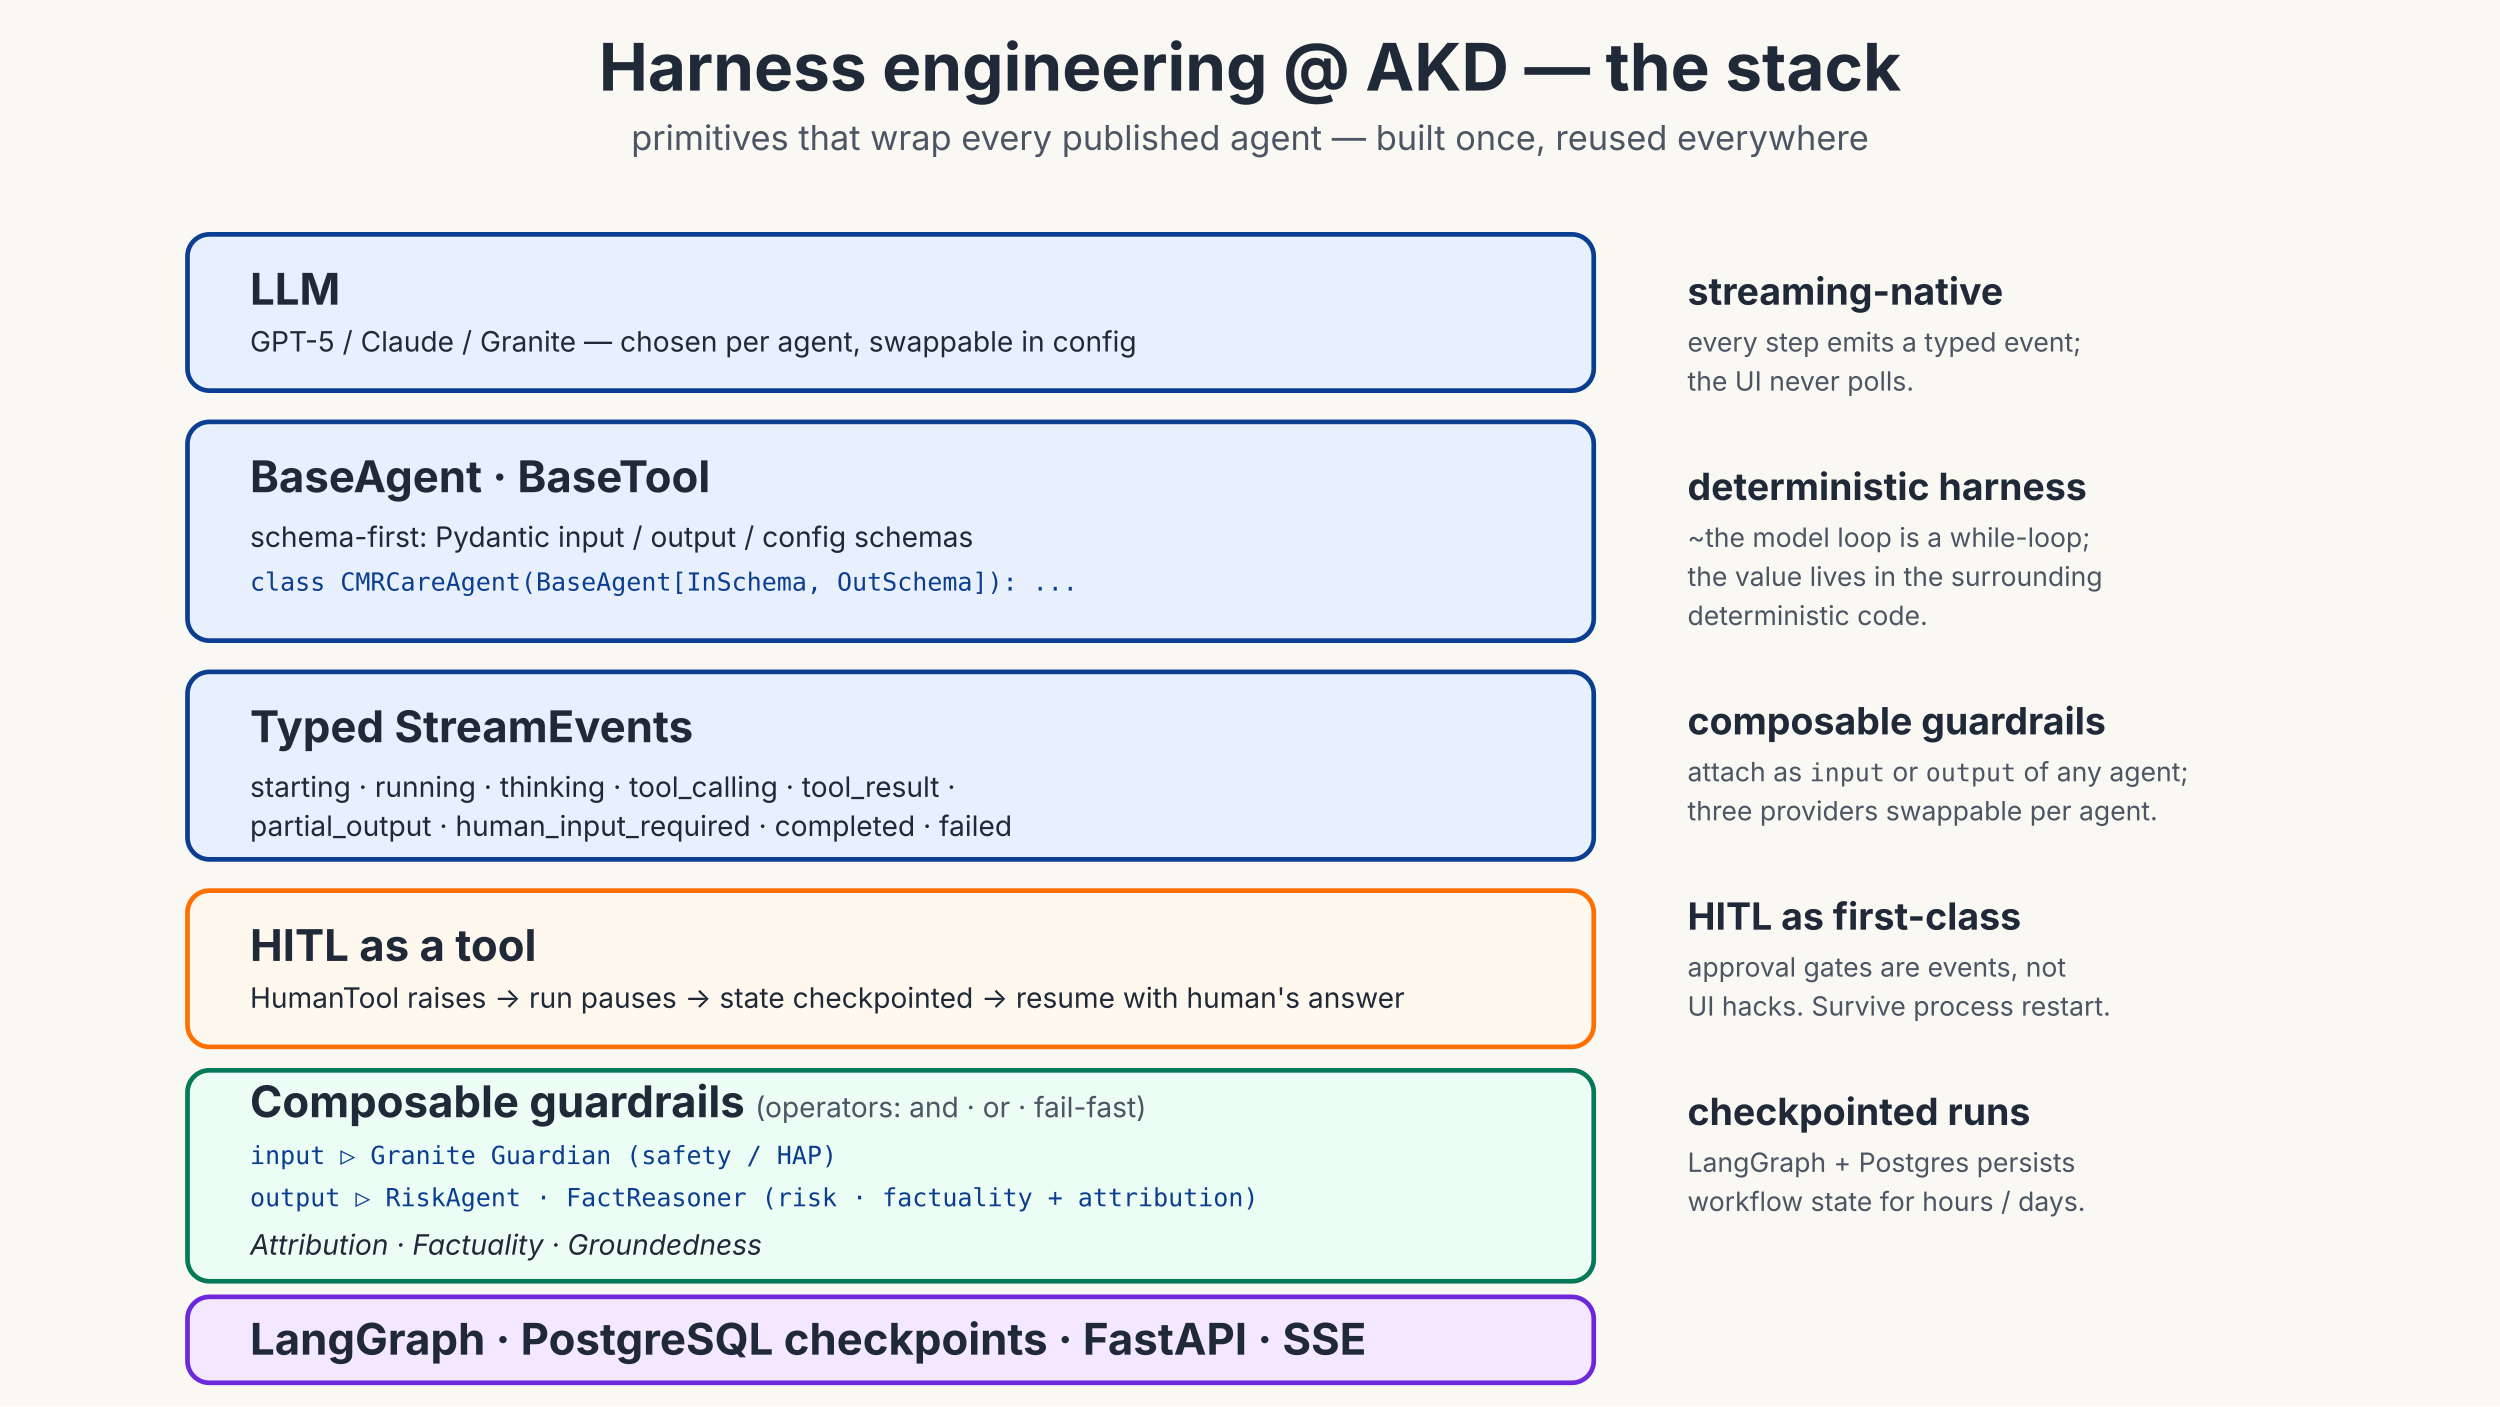
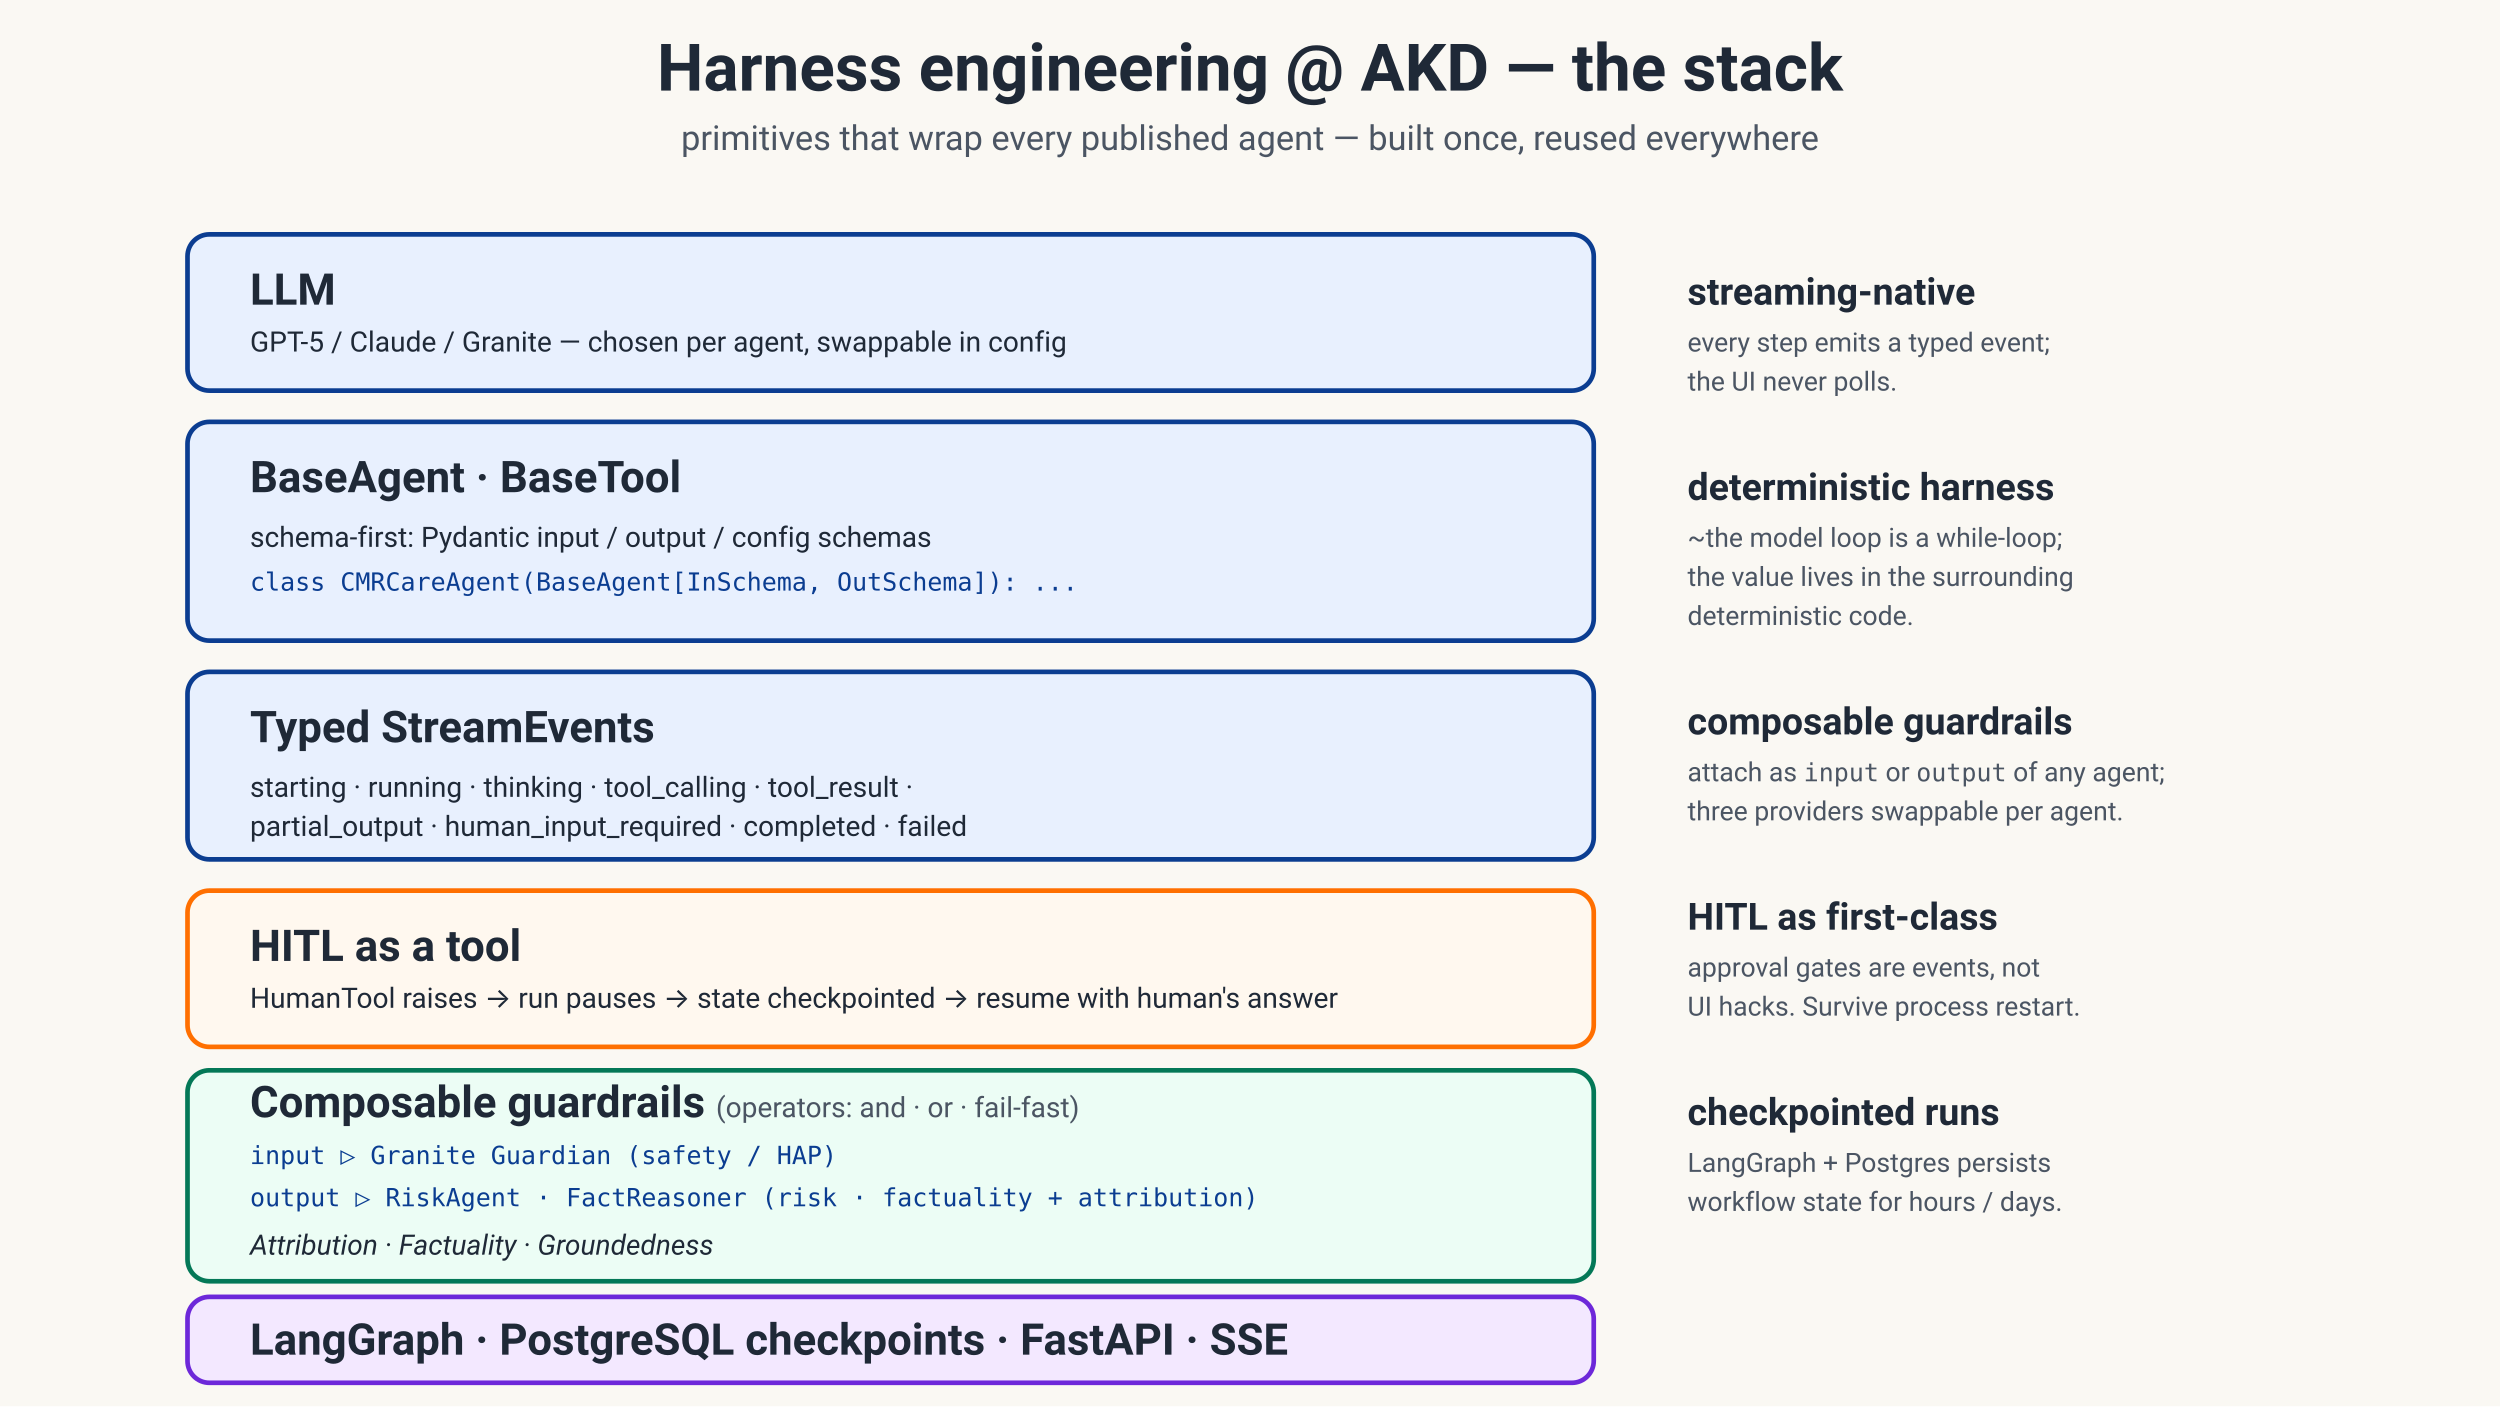
- <svg xmlns="http://www.w3.org/2000/svg" viewBox="0 0 1600 900" font-family="Inter, system-ui, sans-serif">
+ <svg xmlns="http://www.w3.org/2000/svg" viewBox="0 0 1600 900" font-family="system-ui, -apple-system, 'Segoe UI', Roboto, sans-serif">
  <defs>
    <style>
      .bg { fill: #faf8f3; }
      .title { fill: #1f2937; font-size: 42px; font-weight: 700; }
      .subtitle { fill: #4b5563; font-size: 22px; }
      .layer  { stroke-width: 3; rx: 14; ry: 14; }
      .l-prim { fill: #e8f0fe; stroke: #0B3D91; }
      .l-acc  { fill: #fff8ef; stroke: #FF6F00; }
      .l-grn  { fill: #ecfdf5; stroke: #047857; }
      .l-prp  { fill: #f3e8ff; stroke: #6d28d9; }
      .l-name { fill: #1f2937; font-size: 28px; font-weight: 700; }
      .l-desc { fill: #1f2937; font-size: 18px; }
      .l-mono { fill: #0B3D91; font-size: 16px; font-family: 'JetBrains Mono', monospace; }
      .side-h { fill: #1f2937; font-size: 24px; font-weight: 700; }
      .side-b { fill: #4b5563; font-size: 17px; }
    </style>
  </defs>
  <rect class="bg" width="1600" height="900" />
  <text x="800" y="58" class="title" text-anchor="middle">Harness engineering @ AKD — the stack</text>
  <text x="800" y="96" class="subtitle" text-anchor="middle">primitives that wrap every published agent — built once, reused everywhere</text>
  <rect class="layer l-prim" x="120" y="150" width="900" height="100" />
  <text x="160" y="195" class="l-name">LLM</text>
  <text x="160" y="225" class="l-desc">GPT-5 / Claude / Granite — chosen per agent, swappable in config</text>
  <rect class="layer l-prim" x="120" y="270" width="900" height="140" />
  <text x="160" y="315" class="l-name">BaseAgent · BaseTool</text>
  <text x="160" y="350" class="l-desc">schema-first: Pydantic input / output / config schemas</text>
  <text x="160" y="378" class="l-mono">class CMRCareAgent(BaseAgent[InSchema, OutSchema]): ...</text>
  <rect class="layer l-prim" x="120" y="430" width="900" height="120" />
  <text x="160" y="475" class="l-name">Typed StreamEvents</text>
  <text x="160" y="510" class="l-desc">starting · running · thinking · tool_calling · tool_result ·</text>
  <text x="160" y="535" class="l-desc">partial_output · human_input_required · completed · failed</text>
  <rect class="layer l-acc" x="120" y="570" width="900" height="100" />
  <text x="160" y="615" class="l-name">HITL as a tool</text>
  <text x="160" y="645" class="l-desc">HumanTool raises → run pauses → state checkpointed → resume with human's answer</text>
  <rect class="layer l-grn" x="120" y="685" width="900" height="135" />
  <text x="160" y="715" class="l-name">Composable guardrails <tspan font-size="18" font-weight="400" fill="#4b5563">(operators: and · or · fail-fast)</tspan>
  </text>
  <text x="160" y="745" class="l-mono">input  ▷ Granite Guardian          (safety / HAP)</text>
  <text x="160" y="772" class="l-mono">output ▷ RiskAgent · FactReasoner  (risk · factuality + attribution)</text>
  <text x="160" y="803" class="l-desc" font-style="italic">Attribution · Factuality · Groundedness</text>
  <rect class="layer l-prp" x="120" y="830" width="900" height="55" />
  <text x="160" y="867" class="l-name" font-size="22">LangGraph · PostgreSQL checkpoints · FastAPI · SSE</text>
  <text x="1080" y="195" class="side-h">streaming-native</text>
  <text x="1080" y="225" class="side-b">every step emits a typed event;</text>
  <text x="1080" y="250" class="side-b">the UI never polls.</text>
  <text x="1080" y="320" class="side-h">deterministic harness</text>
  <text x="1080" y="350" class="side-b">~the model loop is a while-loop;</text>
  <text x="1080" y="375" class="side-b">the value lives in the surrounding</text>
  <text x="1080" y="400" class="side-b">deterministic code.</text>
  <text x="1080" y="470" class="side-h">composable guardrails</text>
  <text x="1080" y="500" class="side-b">attach as <tspan font-family="JetBrains Mono, monospace" font-size="16">input</tspan> or <tspan font-family="JetBrains Mono, monospace" font-size="16">output</tspan> of any agent;</text>
  <text x="1080" y="525" class="side-b">three providers swappable per agent.</text>
  <text x="1080" y="595" class="side-h">HITL as first-class</text>
  <text x="1080" y="625" class="side-b">approval gates are events, not</text>
  <text x="1080" y="650" class="side-b">UI hacks. Survive process restart.</text>
  <text x="1080" y="720" class="side-h">checkpointed runs</text>
  <text x="1080" y="750" class="side-b">LangGraph + Postgres persists</text>
  <text x="1080" y="775" class="side-b">workflow state for hours / days.</text>
</svg>
